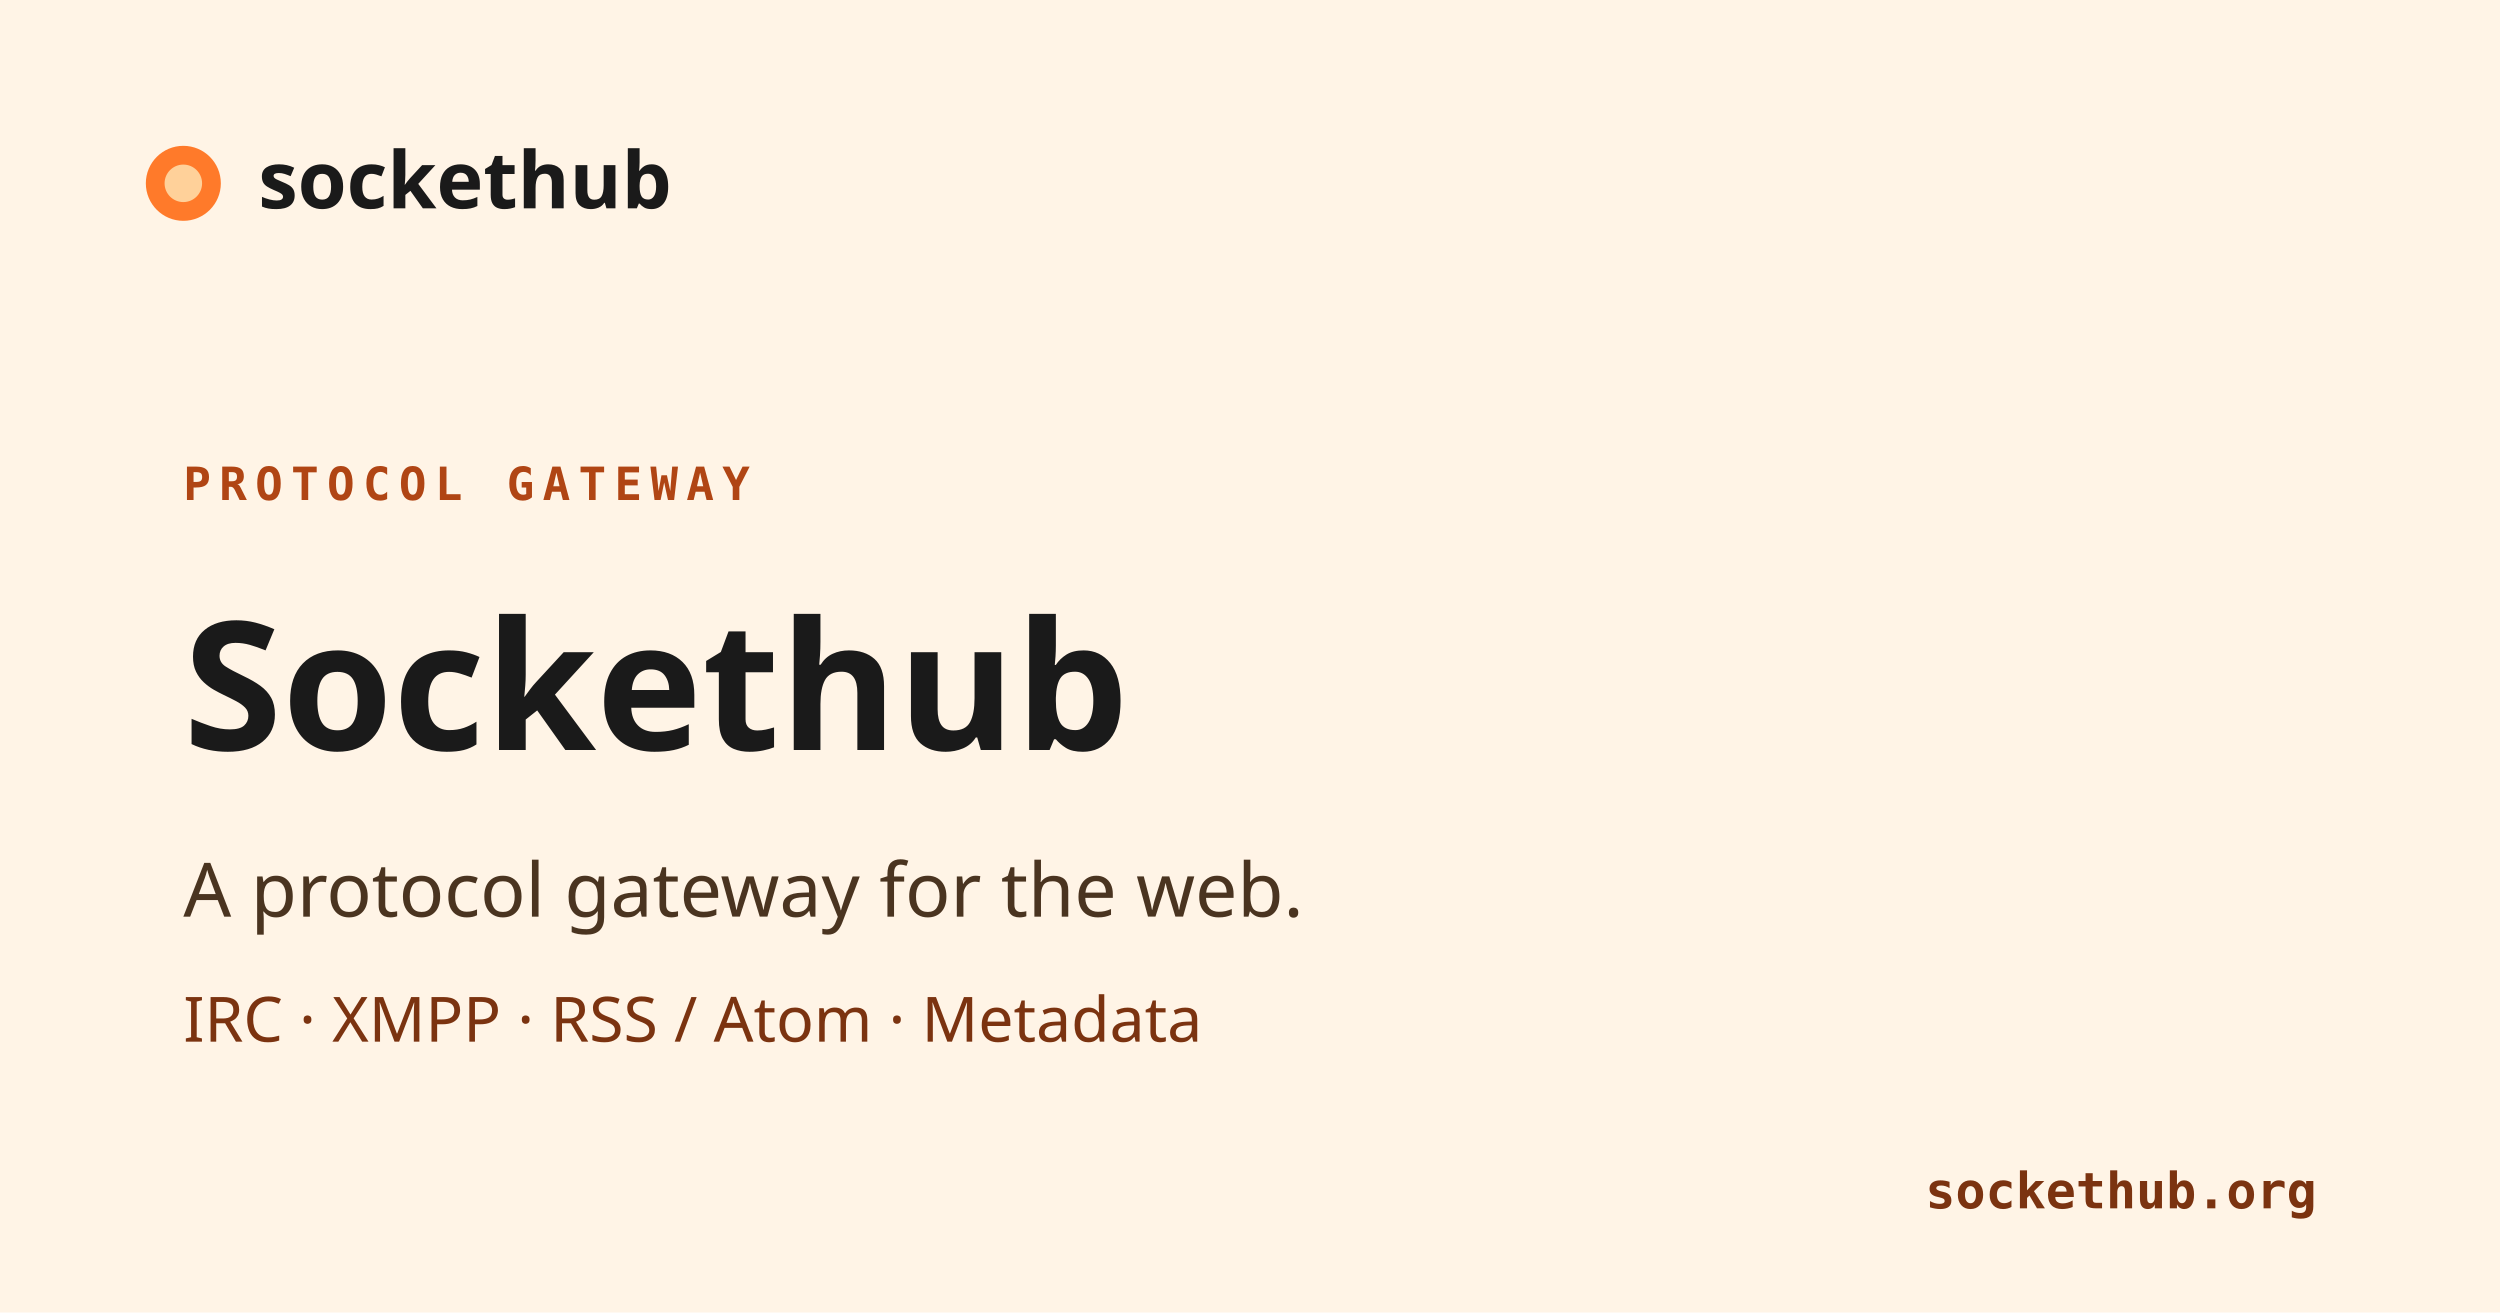
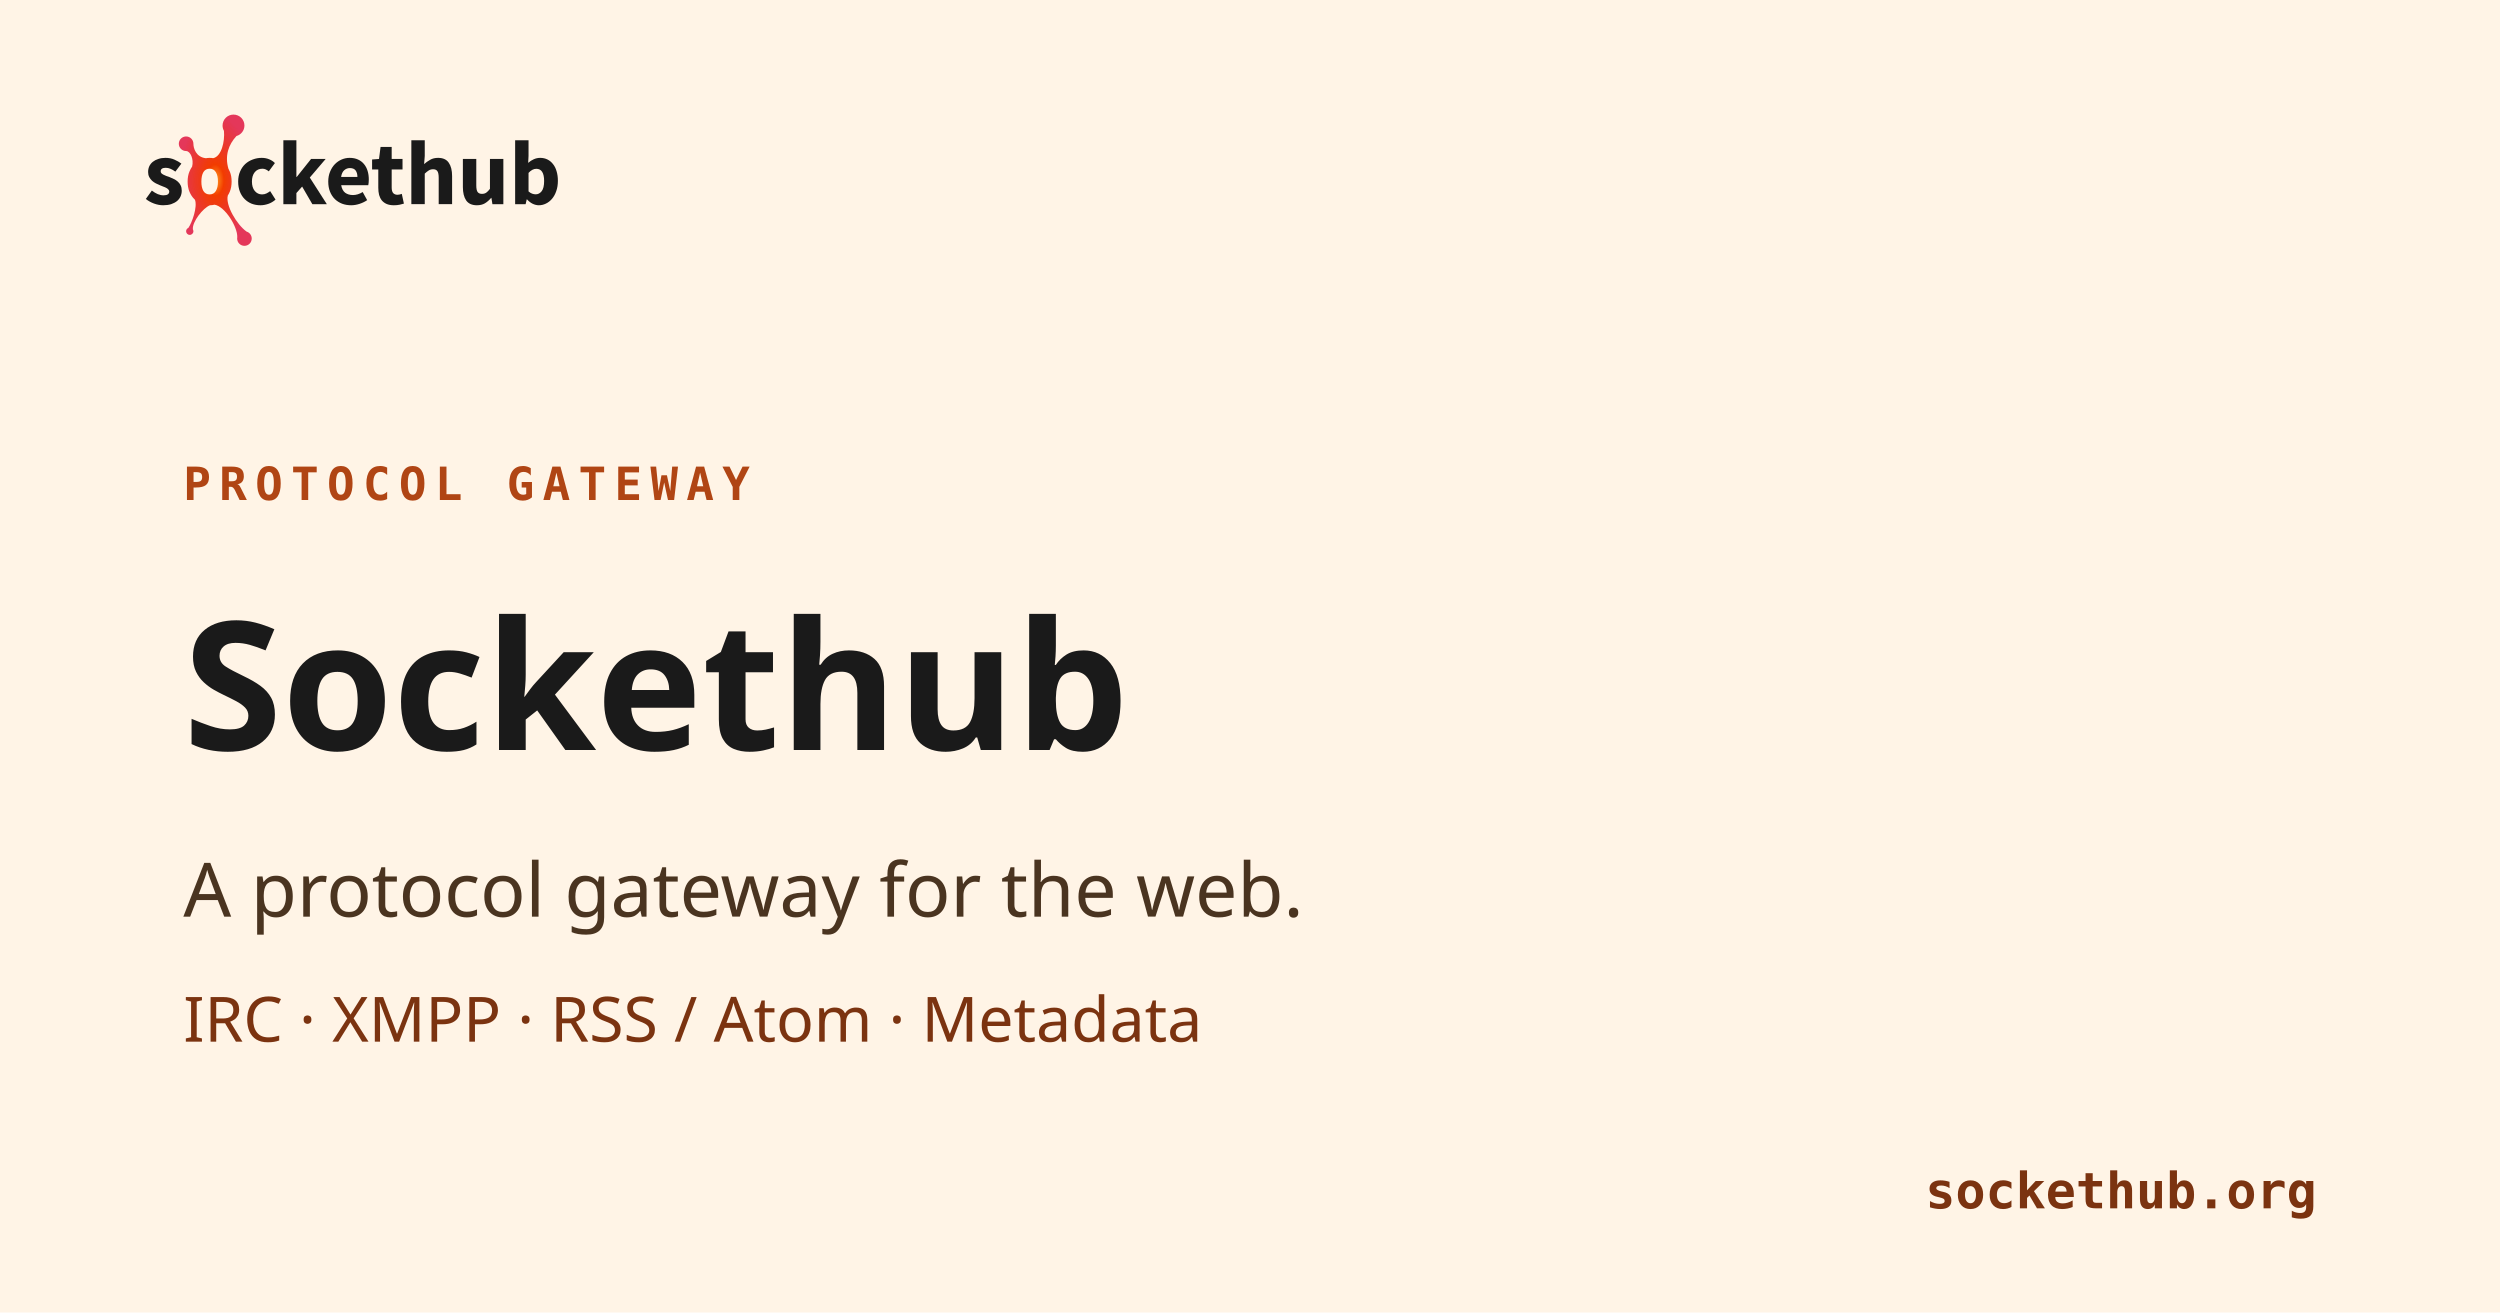
- <svg xmlns="http://www.w3.org/2000/svg" width="1200" height="630" viewBox="0 0 1200 630" role="img" aria-label="Sockethub — a protocol gateway for the web">
+ <svg xmlns="http://www.w3.org/2000/svg" xmlns:xlink="http://www.w3.org/1999/xlink" width="1200" height="630" viewBox="0 0 1200 630" role="img" aria-label="Sockethub — a protocol gateway for the web">
  <rect width="1200" height="630" fill="#fff4e6" />
-   <circle cx="88" cy="88" r="18" fill="#ff7a2a" />
-   <circle cx="88" cy="88" r="9" fill="#ffd19a" />
-   <text x="124" y="100" font-family="sans-serif" font-weight="700" font-size="38" fill="#1a1a1a">sockethub</text>
+   <defs>
+     <linearGradient id="shLogoStops">
+       <stop offset="0" stop-color="#ff9c1f" />
+       <stop offset="0.238" stop-color="#f23c00" />
+       <stop offset="1" stop-color="#de0f3c" stop-opacity="0.825" />
+     </linearGradient>
+     <radialGradient xlink:href="#shLogoStops" id="shLogoFlame" cx="204" cy="528" fx="204" fy="528" r="40" gradientTransform="matrix(0.6249999 0 0 1.125 93.13849 398.9623)" gradientUnits="userSpaceOnUse" />
+   </defs>
+   <g transform="translate(70 55) scale(0.7) translate(-173.0224 -947.9622)">
+     <path fill="#1a1a1a" d="m 177.147,1000.078 c 1.417,1.083 2.771,1.896 4.063,2.437 1.292,0.542 2.604,0.813 3.937,0.813 1.375,0 2.375,-0.229 3,-0.688 0.625,-0.458 0.937,-1.104 0.938,-1.938 -2e-5,-0.5 -0.188,-0.937 -0.563,-1.313 -0.333,-0.417 -0.813,-0.792 -1.438,-1.125 -0.583,-0.333 -1.25,-0.625 -2,-0.875 -0.75,-0.292 -1.521,-0.604 -2.312,-0.938 -0.958,-0.375 -1.917,-0.812 -2.875,-1.312 -0.958,-0.5 -1.833,-1.104 -2.625,-1.812 -0.792,-0.75 -1.438,-1.604 -1.938,-2.563 -0.5,-1 -0.75,-2.146 -0.75,-3.438 -1e-5,-1.417 0.271,-2.729 0.812,-3.938 0.583,-1.208 1.396,-2.229 2.438,-3.062 1.042,-0.833 2.292,-1.479 3.75,-1.937 1.458,-0.5 3.083,-0.75 4.875,-0.75 2.375,4e-5 4.458,0.417 6.25,1.25 1.792,0.792 3.354,1.688 4.687,2.688 l -4.125,5.5 c -1.125,-0.833 -2.229,-1.479 -3.313,-1.938 -1.083,-0.458 -2.167,-0.687 -3.25,-0.688 -2.333,2e-5 -3.5,0.813 -3.5,2.438 -2e-5,0.5 0.167,0.938 0.5,1.312 0.333,0.333 0.771,0.646 1.312,0.938 0.583,0.292 1.229,0.583 1.938,0.875 0.75,0.25 1.521,0.521 2.313,0.812 1,0.375 1.979,0.812 2.937,1.312 1,0.458 1.896,1.042 2.688,1.75 0.833,0.708 1.5,1.583 2,2.625 0.5,1 0.75,2.208 0.75,3.625 -3e-5,1.417 -0.271,2.729 -0.812,3.937 -0.542,1.208 -1.354,2.271 -2.438,3.188 -1.083,0.875 -2.417,1.583 -4,2.125 -1.583,0.5 -3.417,0.75 -5.5,0.75 -2.042,0 -4.146,-0.396 -6.312,-1.188 -2.125,-0.792 -3.979,-1.833 -5.563,-3.125 l 4.125,-5.75" />
+     <path fill="#1a1a1a" d="m 236.338,993.891 c 0,-2.583 0.438,-4.875 1.312,-6.875 0.875,-2.042 2.042,-3.75 3.5,-5.125 1.5,-1.375 3.229,-2.417 5.188,-3.125 1.958,-0.75 4,-1.125 6.125,-1.125 1.917,4e-5 3.646,0.333 5.188,1 1.542,0.625 2.833,1.479 3.875,2.563 l -4.188,5.688 c -1.458,-1.208 -2.896,-1.812 -4.312,-1.813 -2.25,2e-5 -4.021,0.792 -5.312,2.375 -1.292,1.583 -1.938,3.729 -1.938,6.437 0,2.708 0.646,4.854 1.938,6.438 1.333,1.583 3,2.375 5,2.375 1.125,0 2.146,-0.229 3.062,-0.687 0.917,-0.459 1.75,-0.979 2.5,-1.563 l 3.688,5.813 c -1.5,1.333 -3.167,2.313 -5,2.938 -1.833,0.625 -3.604,0.937 -5.312,0.937 -2.167,0 -4.188,-0.354 -6.063,-1.063 -1.833,-0.75 -3.438,-1.812 -4.812,-3.187 -1.375,-1.375 -2.458,-3.063 -3.25,-5.062 -0.792,-2.042 -1.187,-4.354 -1.187,-6.938" />
+     <path fill="#1a1a1a" d="m 267.325,965.578 8.938,0 0,25.125 0.25,0 9.812,-12.312 10,0 -10.875,12.75 11.688,18.25 -9.938,0 -7,-12.062 -3.938,4.437 0,7.625 -8.937,0 0,-43.813" />
+     <path fill="#1a1a1a" d="m 298.105,993.891 c 0,-2.5 0.417,-4.75 1.25,-6.75 0.833,-2.042 1.917,-3.75 3.25,-5.125 1.375,-1.417 2.938,-2.5 4.688,-3.25 1.75,-0.75 3.562,-1.125 5.438,-1.125 2.208,4e-5 4.125,0.375 5.75,1.125 1.667,0.75 3.042,1.792 4.125,3.125 1.125,1.333 1.958,2.917 2.5,4.75 0.542,1.792 0.812,3.75 0.812,5.875 -4e-5,0.833 -0.042,1.604 -0.125,2.312 -0.083,0.667 -0.167,1.187 -0.25,1.563 l -18.562,0 c 0.417,2.375 1.333,4.104 2.75,5.188 1.458,1.042 3.229,1.562 5.312,1.562 2.208,0 4.437,-0.688 6.687,-2.063 l 3.063,5.562 c -1.583,1.083 -3.354,1.938 -5.313,2.563 -1.917,0.625 -3.812,0.937 -5.688,0.937 -2.208,0 -4.271,-0.354 -6.188,-1.063 -1.917,-0.75 -3.583,-1.812 -5,-3.187 -1.417,-1.417 -2.521,-3.125 -3.312,-5.125 -0.792,-2 -1.187,-4.292 -1.187,-6.875 m 20,-3.187 c -2e-5,-1.792 -0.396,-3.25 -1.188,-4.375 -0.792,-1.125 -2.125,-1.687 -4,-1.688 -1.458,2e-5 -2.75,0.5 -3.875,1.5 -1.083,0.958 -1.792,2.479 -2.125,4.563 l 11.187,0" />
+     <path fill="#1a1a1a" d="m 332.418,985.578 -4.25,0 0,-6.812 4.75,-0.375 1.062,-8.25 7.625,0 0,8.25 7.437,0 0,7.187 -7.437,0 0,12.438 c -1e-5,1.75 0.354,3.021 1.063,3.812 0.75,0.75 1.729,1.125 2.937,1.125 0.5,10e-5 1,-0.063 1.5,-0.187 0.542,-0.125 1.021,-0.271 1.438,-0.438 l 1.438,6.688 c -0.833,0.25 -1.813,0.5 -2.938,0.75 -1.125,0.25 -2.438,0.375 -3.938,0.375 -1.917,0 -3.563,-0.292 -4.937,-0.875 -1.333,-0.583 -2.438,-1.396 -3.313,-2.437 -0.833,-1.042 -1.458,-2.292 -1.875,-3.75 -0.375,-1.5 -0.563,-3.146 -0.562,-4.938 l 0,-12.563" />
+     <path fill="#1a1a1a" d="m 355.094,965.578 9.188,0 0,10.75 -0.438,5.562 c 1.167,-1.042 2.521,-2 4.063,-2.875 1.542,-0.917 3.375,-1.375 5.5,-1.375 3.375,4e-5 5.812,1.104 7.312,3.312 1.542,2.208 2.312,5.271 2.312,9.188 l 0,19.25 -9.187,0 0,-18.063 c -3e-5,-2.25 -0.313,-3.792 -0.938,-4.625 -0.583,-0.833 -1.542,-1.25 -2.875,-1.25 -1.167,3e-5 -2.167,0.271 -3,0.812 -0.833,0.5 -1.75,1.229 -2.75,2.188 l 0,20.938 -9.188,0 0,-43.813" />
+     <path fill="#1a1a1a" d="m 390.426,978.391 9.188,0 0,18.062 c -10e-6,2.25 0.312,3.792 0.937,4.625 0.625,0.833 1.604,1.25 2.938,1.25 1.167,10e-5 2.146,-0.271 2.938,-0.812 0.792,-0.542 1.646,-1.417 2.562,-2.625 l 0,-20.5 9.188,0 0,31 -7.5,0 -0.687,-4.313 -0.188,0 c -1.333,1.583 -2.771,2.833 -4.312,3.75 -1.5,0.875 -3.313,1.313 -5.438,1.313 -3.375,0 -5.833,-1.104 -7.375,-3.312 -1.5,-2.208 -2.25,-5.271 -2.25,-9.188 l 0,-19.25" />
+     <path fill="#1a1a1a" d="m 426.261,965.578 9.187,0 0,10.75 -0.25,4.75 c 1.208,-1.083 2.5,-1.917 3.875,-2.5 1.417,-0.625 2.854,-0.937 4.313,-0.938 1.875,4e-5 3.562,0.375 5.062,1.125 1.5,0.75 2.771,1.813 3.813,3.188 1.083,1.333 1.896,2.979 2.437,4.938 0.583,1.917 0.875,4.063 0.875,6.438 -3e-5,2.667 -0.375,5.042 -1.125,7.125 -0.708,2.083 -1.688,3.854 -2.937,5.312 -1.208,1.417 -2.604,2.5 -4.188,3.25 -1.542,0.75 -3.146,1.125 -4.812,1.125 -1.375,0 -2.771,-0.333 -4.188,-1 -1.375,-0.667 -2.667,-1.667 -3.875,-3 l -0.25,0 -0.75,3.25 -7.187,0 0,-43.813 m 9.187,35.062 c 0.833,0.75 1.667,1.271 2.5,1.563 0.833,0.292 1.646,0.438 2.438,0.437 1.583,10e-5 2.937,-0.708 4.063,-2.125 1.125,-1.458 1.687,-3.792 1.688,-7 -3e-5,-5.583 -1.792,-8.375 -5.375,-8.375 -1.833,4e-5 -3.604,0.938 -5.313,2.812 l 0,12.687" />
+     <path fill="url(#shLogoFlame)" d="m 233.138,947.962 c -4.142,0 -7.5,3.358 -7.5,7.5 0,1.334 0.346,2.586 0.957,3.672 0.674,7.357 -1.729,17.529 -7.363,18.711 -0.799,-0.134 -1.612,-0.195 -2.441,-0.195 -0.88,3e-5 -1.743,0.083 -2.598,0.234 -0.006,-6.3e-4 -0.013,6.3e-4 -0.019,0 -6.885,-0.776 -8.535,-6.995 -8.535,-9.922 0,-2.761 -2.239,-5 -5,-5 -2.761,0 -5,2.239 -5,5 0,2.761 2.239,5 5,5 2.897,0 5.417,5.59 4.121,10.684 -0.715,1.002 -1.325,2.127 -1.836,3.379 -0.833,2 -1.25,4.292 -1.25,6.875 0,2.583 0.417,4.892 1.25,6.934 0.833,2 1.926,3.683 3.301,5.059 0.151,0.146 0.313,0.29 0.469,0.43 1.878,4.964 -1.962,15.695 -4.512,19.336 -0.002,0 -0.017,-0.012 -0.02,0 -0.897,0.379 -1.523,1.269 -1.523,2.305 0,1.381 1.119,2.5 2.5,2.5 1.381,0 2.5,-1.119 2.5,-2.5 0,-0.462 -0.133,-0.898 -0.352,-1.27 -0.588,-5.14 6.907,-14.645 11.699,-16.543 1.082,-0.014 2.133,-0.16 3.164,-0.391 7.021,1.085 15.831,15.08 15.566,22.285 -0.055,0.296 -0.078,0.606 -0.078,0.918 0,2.762 2.239,5 5,5 2.761,0 5,-2.239 5,-5 0,-2.244 -1.48,-4.133 -3.516,-4.766 l -0.02,0 c -6.667,-4.747 -14.638,-18.096 -12.852,-24.785 0.514,-0.796 0.96,-1.647 1.348,-2.578 0.833,-2.042 1.25,-4.35 1.25,-6.934 -4e-5,-2.583 -0.417,-4.875 -1.25,-6.875 -0.292,-0.715 -0.613,-1.398 -0.977,-2.031 -2.53,-8.929 0.13,-16.47 5.547,-22.324 3.15,-0.889 5.469,-3.772 5.469,-7.207 0,-4.142 -3.358,-7.5 -7.5,-7.5 z m -16.348,37.109 c 1.875,3e-5 3.299,0.8 4.258,2.383 0.958,1.583 1.426,3.737 1.426,6.445 -3e-5,2.708 -0.467,4.842 -1.426,6.426 -0.958,1.583 -2.383,2.383 -4.258,2.383 -1.917,0 -3.358,-0.799 -4.316,-2.383 -0.917,-1.583 -1.367,-3.718 -1.367,-6.426 -2e-5,-2.708 0.451,-4.862 1.367,-6.445 0.958,-1.583 2.4,-2.383 4.316,-2.383 z" />
+   </g>
  <text x="88" y="240" font-family="monospace" font-weight="700" font-size="22" fill="#b04514" letter-spacing="4">PROTOCOL GATEWAY</text>
  <text x="88" y="360" font-family="sans-serif" font-weight="800" font-size="86" fill="#1a1a1a">Sockethub</text>
  <text x="88" y="440" font-family="sans-serif" font-weight="400" font-size="36" fill="#4a3420">A protocol gateway for the web.</text>
  <text x="88" y="500" font-family="sans-serif" font-weight="400" font-size="30" fill="#7b3310">IRC · XMPP · RSS / Atom · Metadata</text>
  <text x="1112" y="580" font-family="monospace" font-weight="600" font-size="24" fill="#7b3310" text-anchor="end">sockethub.org</text>
</svg>
